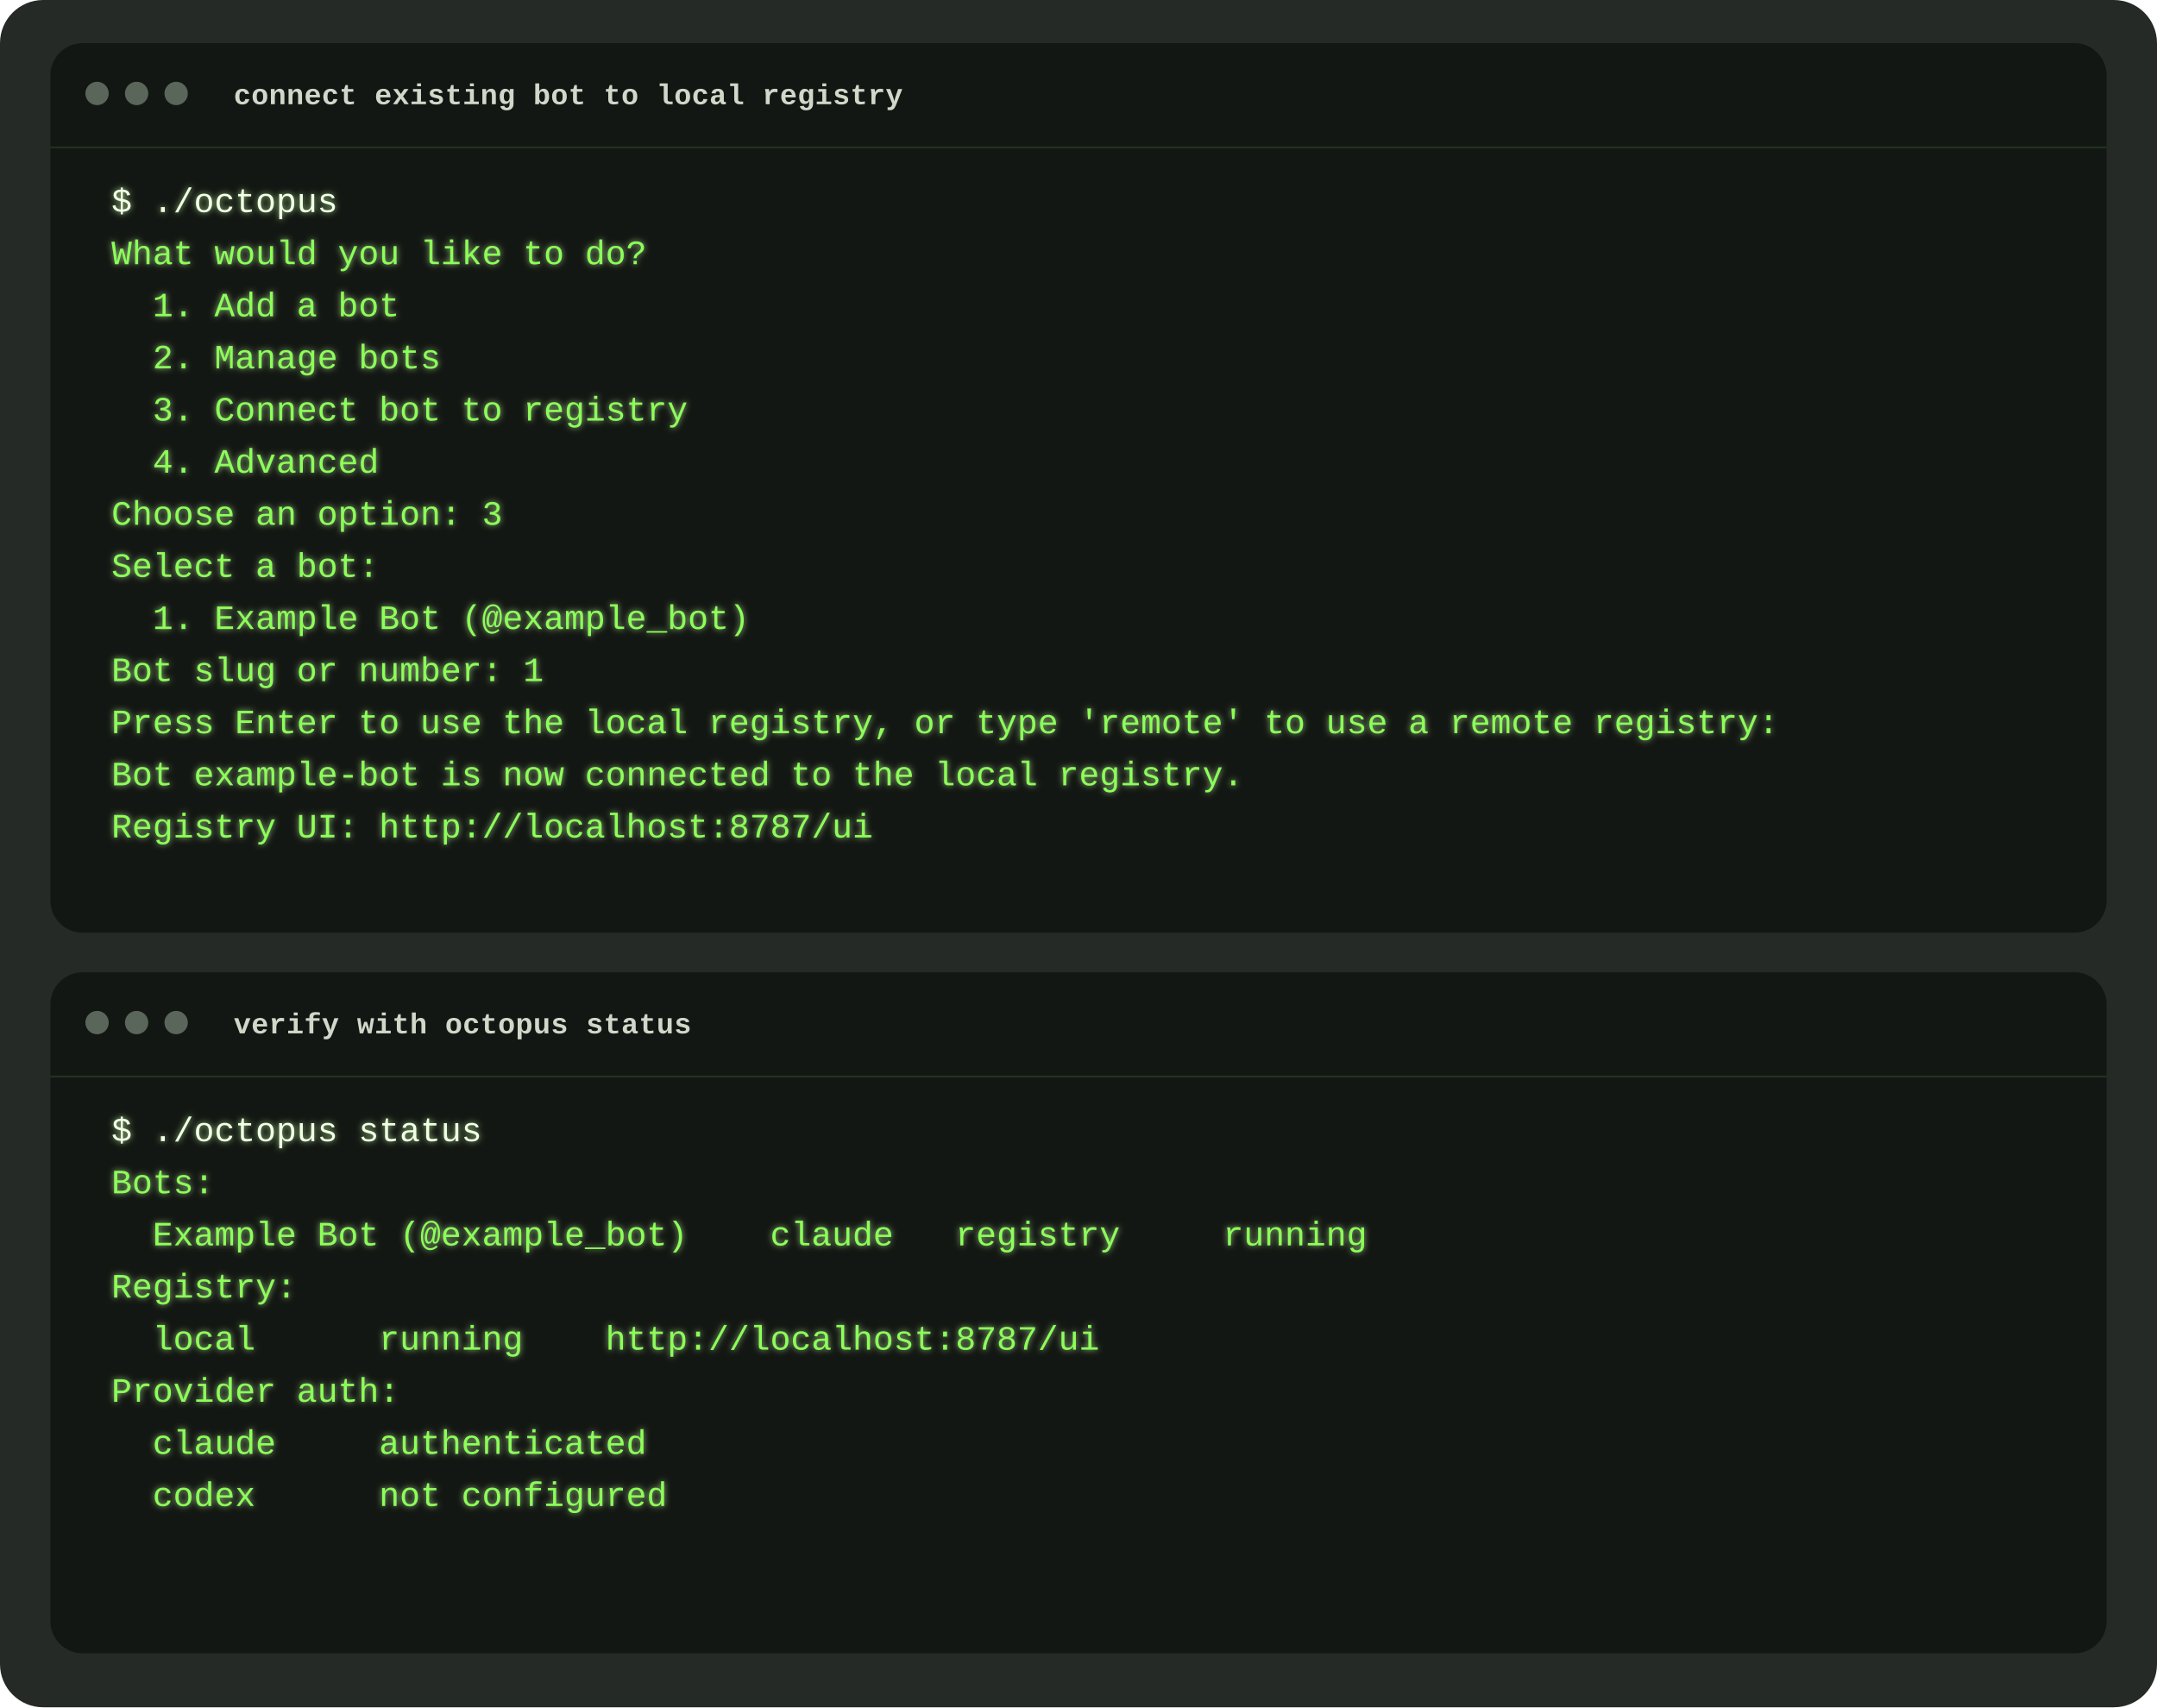
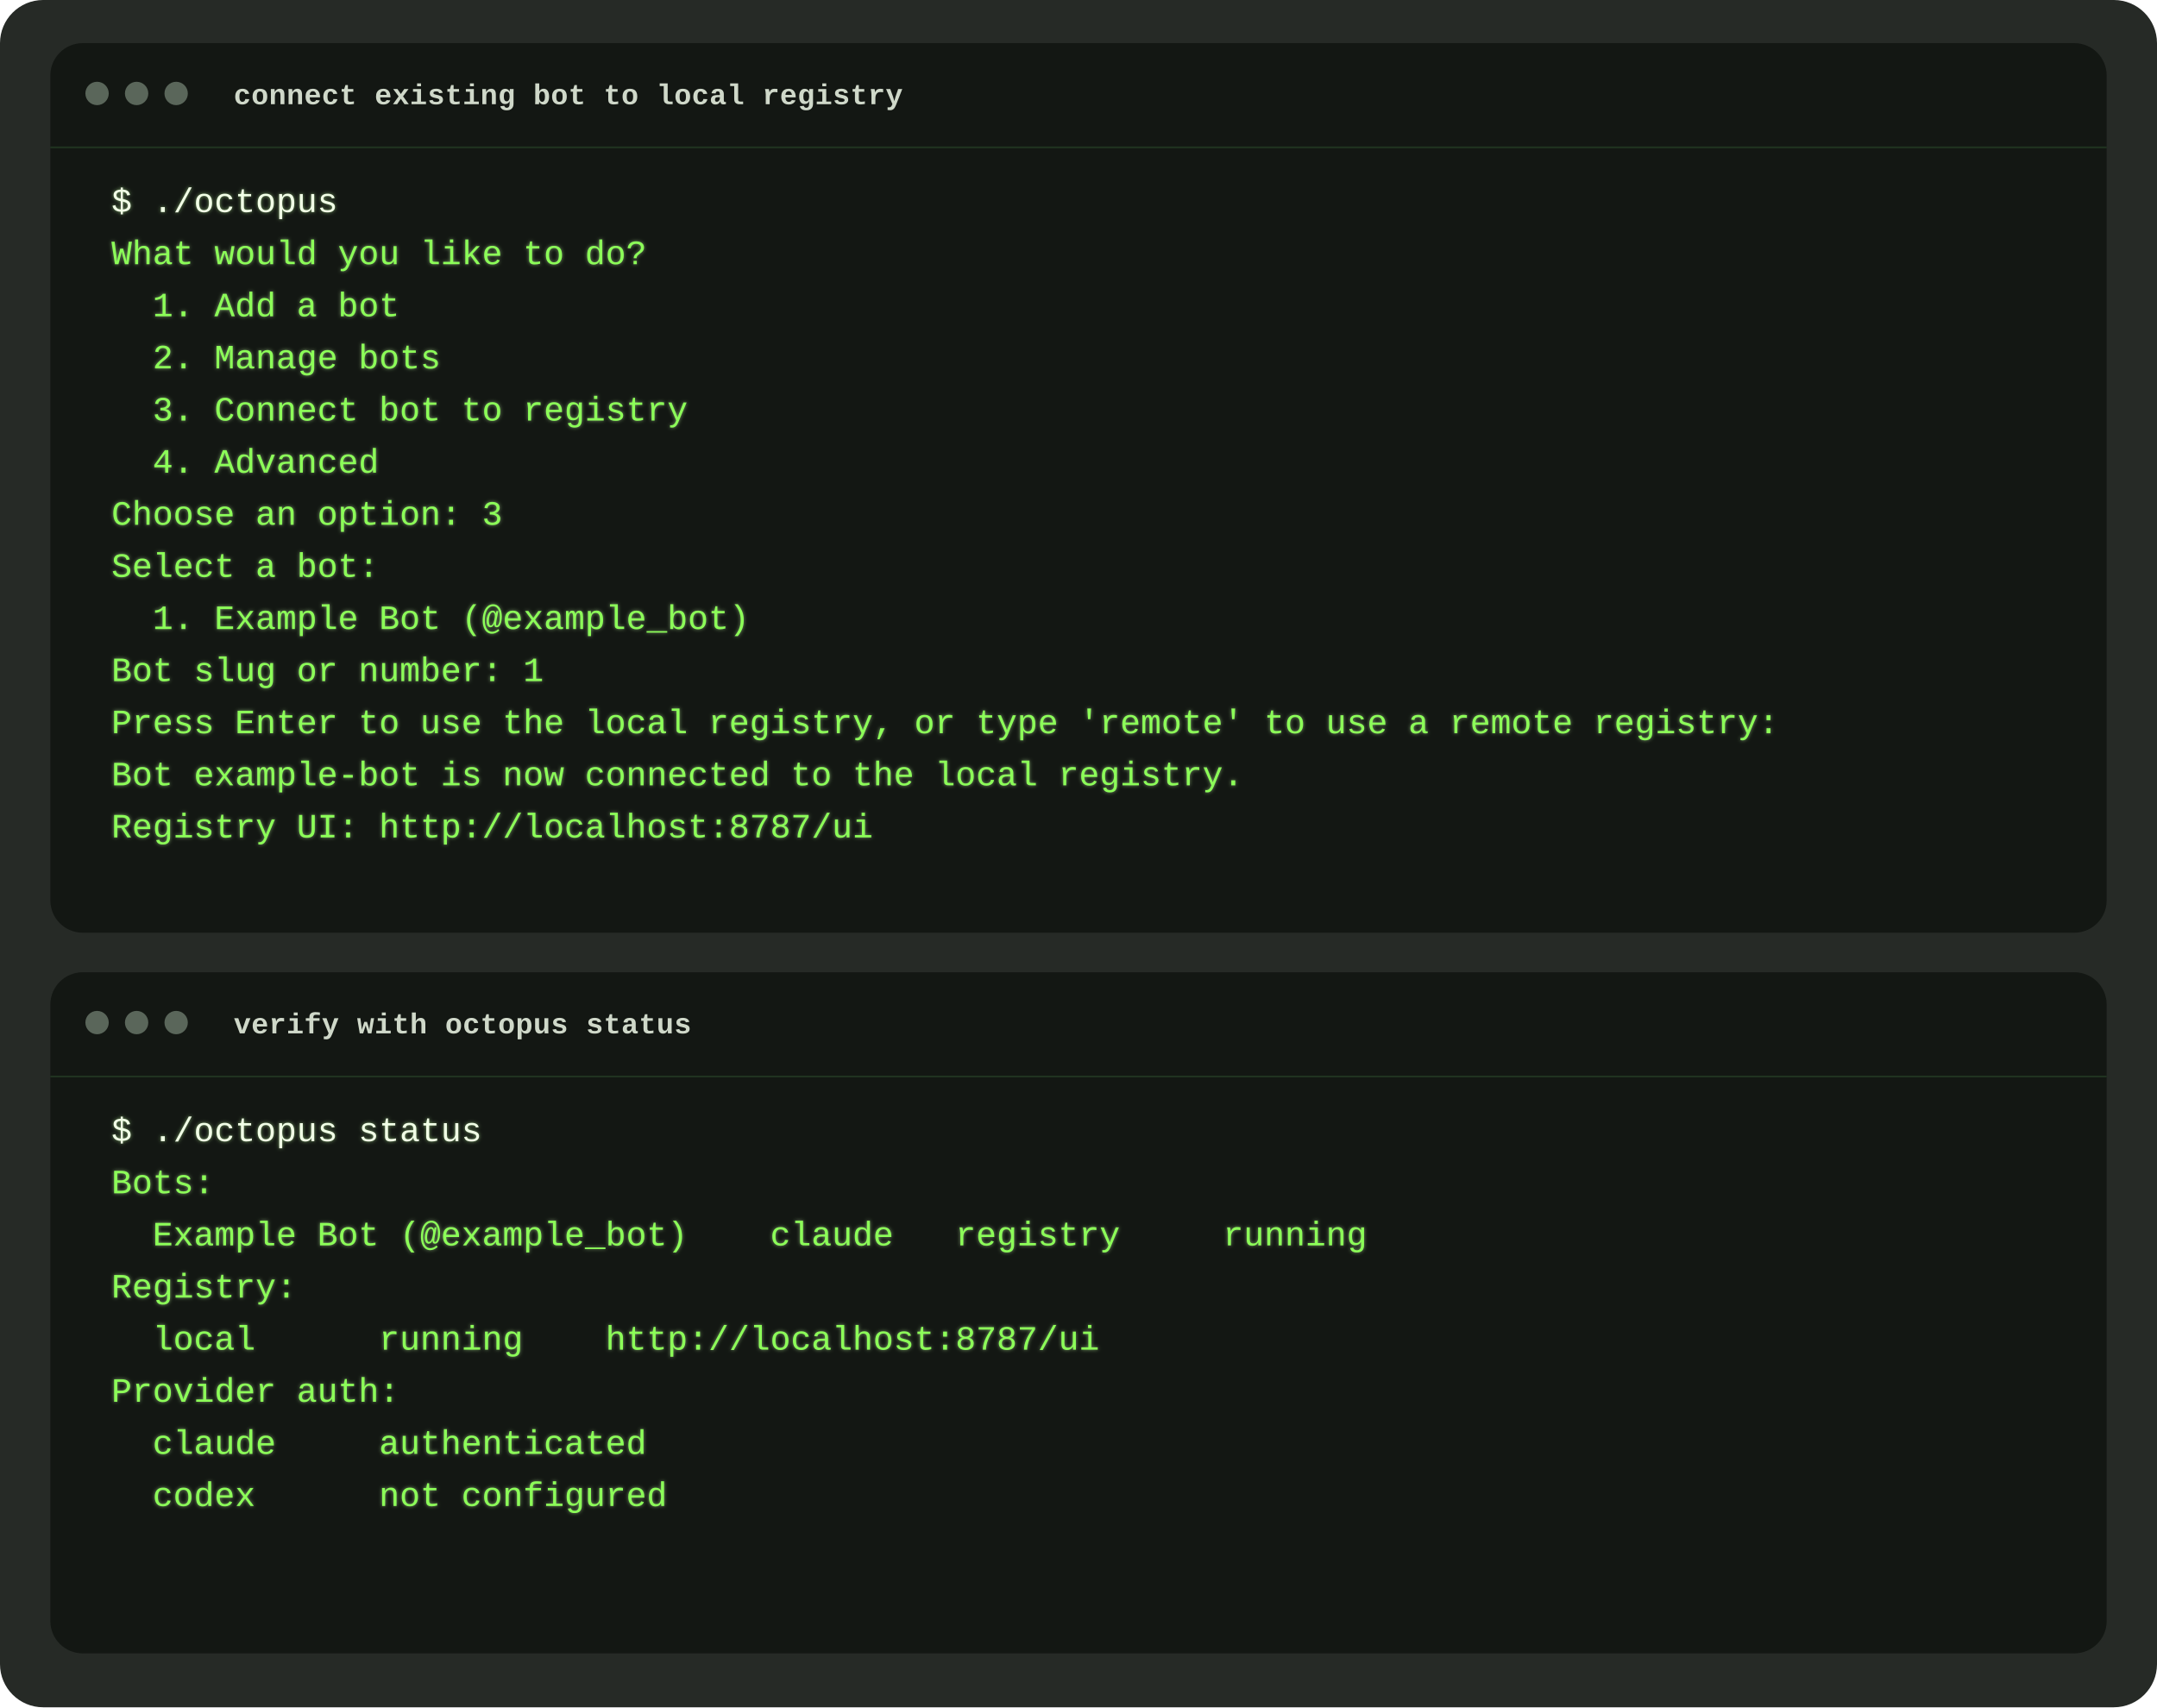
<svg xmlns="http://www.w3.org/2000/svg" width="1200" height="950" viewBox="0 0 1200 950" role="img" aria-labelledby="title desc">
  <style>
    .bg { fill: #262a26; }
    .panel { fill: #131713; }
    .rule { stroke: #274227; stroke-width: 1; opacity: 0.65; }
    .dot { fill: #5a665a; }
    .label { fill: #cfd8c9; font: 600 16px "IBM Plex Mono", "SFMono-Regular", Menlo, Monaco, Consolas, "Liberation Mono", monospace; letter-spacing: 0.2px; }
    .line { fill: #8cff58; font: 19px "IBM Plex Mono", "SFMono-Regular", Menlo, Monaco, Consolas, "Liberation Mono", monospace; letter-spacing: 0.05px; filter: url(#crt-glow); }
    .prompt { fill: #f1ffe6; }
  </style>
  <defs>
    <filter id="crt-glow" x="-20%" y="-20%" width="140%" height="140%">
-       <feGaussianBlur stdDeviation="1.7" result="blur" />
-       <feColorMatrix in="blur" type="matrix" values="0 0 0 0 0.55 0 0 0 0 1 0 0 0 0 0.35 0 0 0 0.8 0" result="glow" />
+       <feGaussianBlur stdDeviation="1.05" result="blur" />
+       <feColorMatrix in="blur" type="matrix" values="0 0 0 0 0.55 0 0 0 0 1 0 0 0 0 0.35 0 0 0 0.58 0" result="glow" />
      <feMerge>
        <feMergeNode in="glow" />
        <feMergeNode in="SourceGraphic" />
      </feMerge>
    </filter>
  </defs>
  <rect class="bg" x="0" y="0" width="1200" height="950" rx="24" />
  <g transform="translate(28 24)">
    <rect class="panel" x="0" y="0" width="1144" height="495" rx="18" />
    <circle class="dot" cx="26" cy="28" r="6.5" />
    <circle class="dot" cx="48" cy="28" r="6.5" />
    <circle class="dot" cx="70" cy="28" r="6.5" />
    <text class="label" x="102" y="34">connect existing bot to local registry</text>
    <line class="rule" x1="0" y1="58" x2="1144" y2="58" />
    <text class="line" xml:space="preserve">
      <tspan class="prompt" x="34" y="94">$ ./octopus</tspan>
      <tspan x="34" dy="29">What would you like to do?</tspan>
      <tspan x="34" dy="29">  1. Add a bot</tspan>
      <tspan x="34" dy="29">  2. Manage bots</tspan>
      <tspan x="34" dy="29">  3. Connect bot to registry</tspan>
      <tspan x="34" dy="29">  4. Advanced</tspan>
      <tspan x="34" dy="29">Choose an option: 3</tspan>
      <tspan x="34" dy="29" />
      <tspan x="34" dy="29">Select a bot:</tspan>
      <tspan x="34" dy="29">  1. Example Bot (@example_bot)</tspan>
      <tspan x="34" dy="29">Bot slug or number: 1</tspan>
      <tspan x="34" dy="29">Press Enter to use the local registry, or type 'remote' to use a remote registry:</tspan>
      <tspan x="34" dy="29">Bot example-bot is now connected to the local registry.</tspan>
      <tspan x="34" dy="29">Registry UI: http://localhost:8787/ui</tspan>
    </text>
    <rect class="panel" x="0" y="517" width="1144" height="379" rx="18" />
    <circle class="dot" cx="26" cy="545" r="6.5" />
    <circle class="dot" cx="48" cy="545" r="6.5" />
    <circle class="dot" cx="70" cy="545" r="6.5" />
    <text class="label" x="102" y="551">verify with octopus status</text>
    <line class="rule" x1="0" y1="575" x2="1144" y2="575" />
    <text class="line" xml:space="preserve">
      <tspan class="prompt" x="34" y="611">$ ./octopus status</tspan>
      <tspan x="34" dy="29">Bots:</tspan>
      <tspan x="34" dy="29">  Example Bot (@example_bot)    claude   registry     running</tspan>
      <tspan x="34" dy="29" />
      <tspan x="34" dy="29">Registry:</tspan>
      <tspan x="34" dy="29">  local      running    http://localhost:8787/ui</tspan>
      <tspan x="34" dy="29" />
      <tspan x="34" dy="29">Provider auth:</tspan>
      <tspan x="34" dy="29">  claude     authenticated</tspan>
      <tspan x="34" dy="29">  codex      not configured</tspan>
    </text>
  </g>
</svg>
